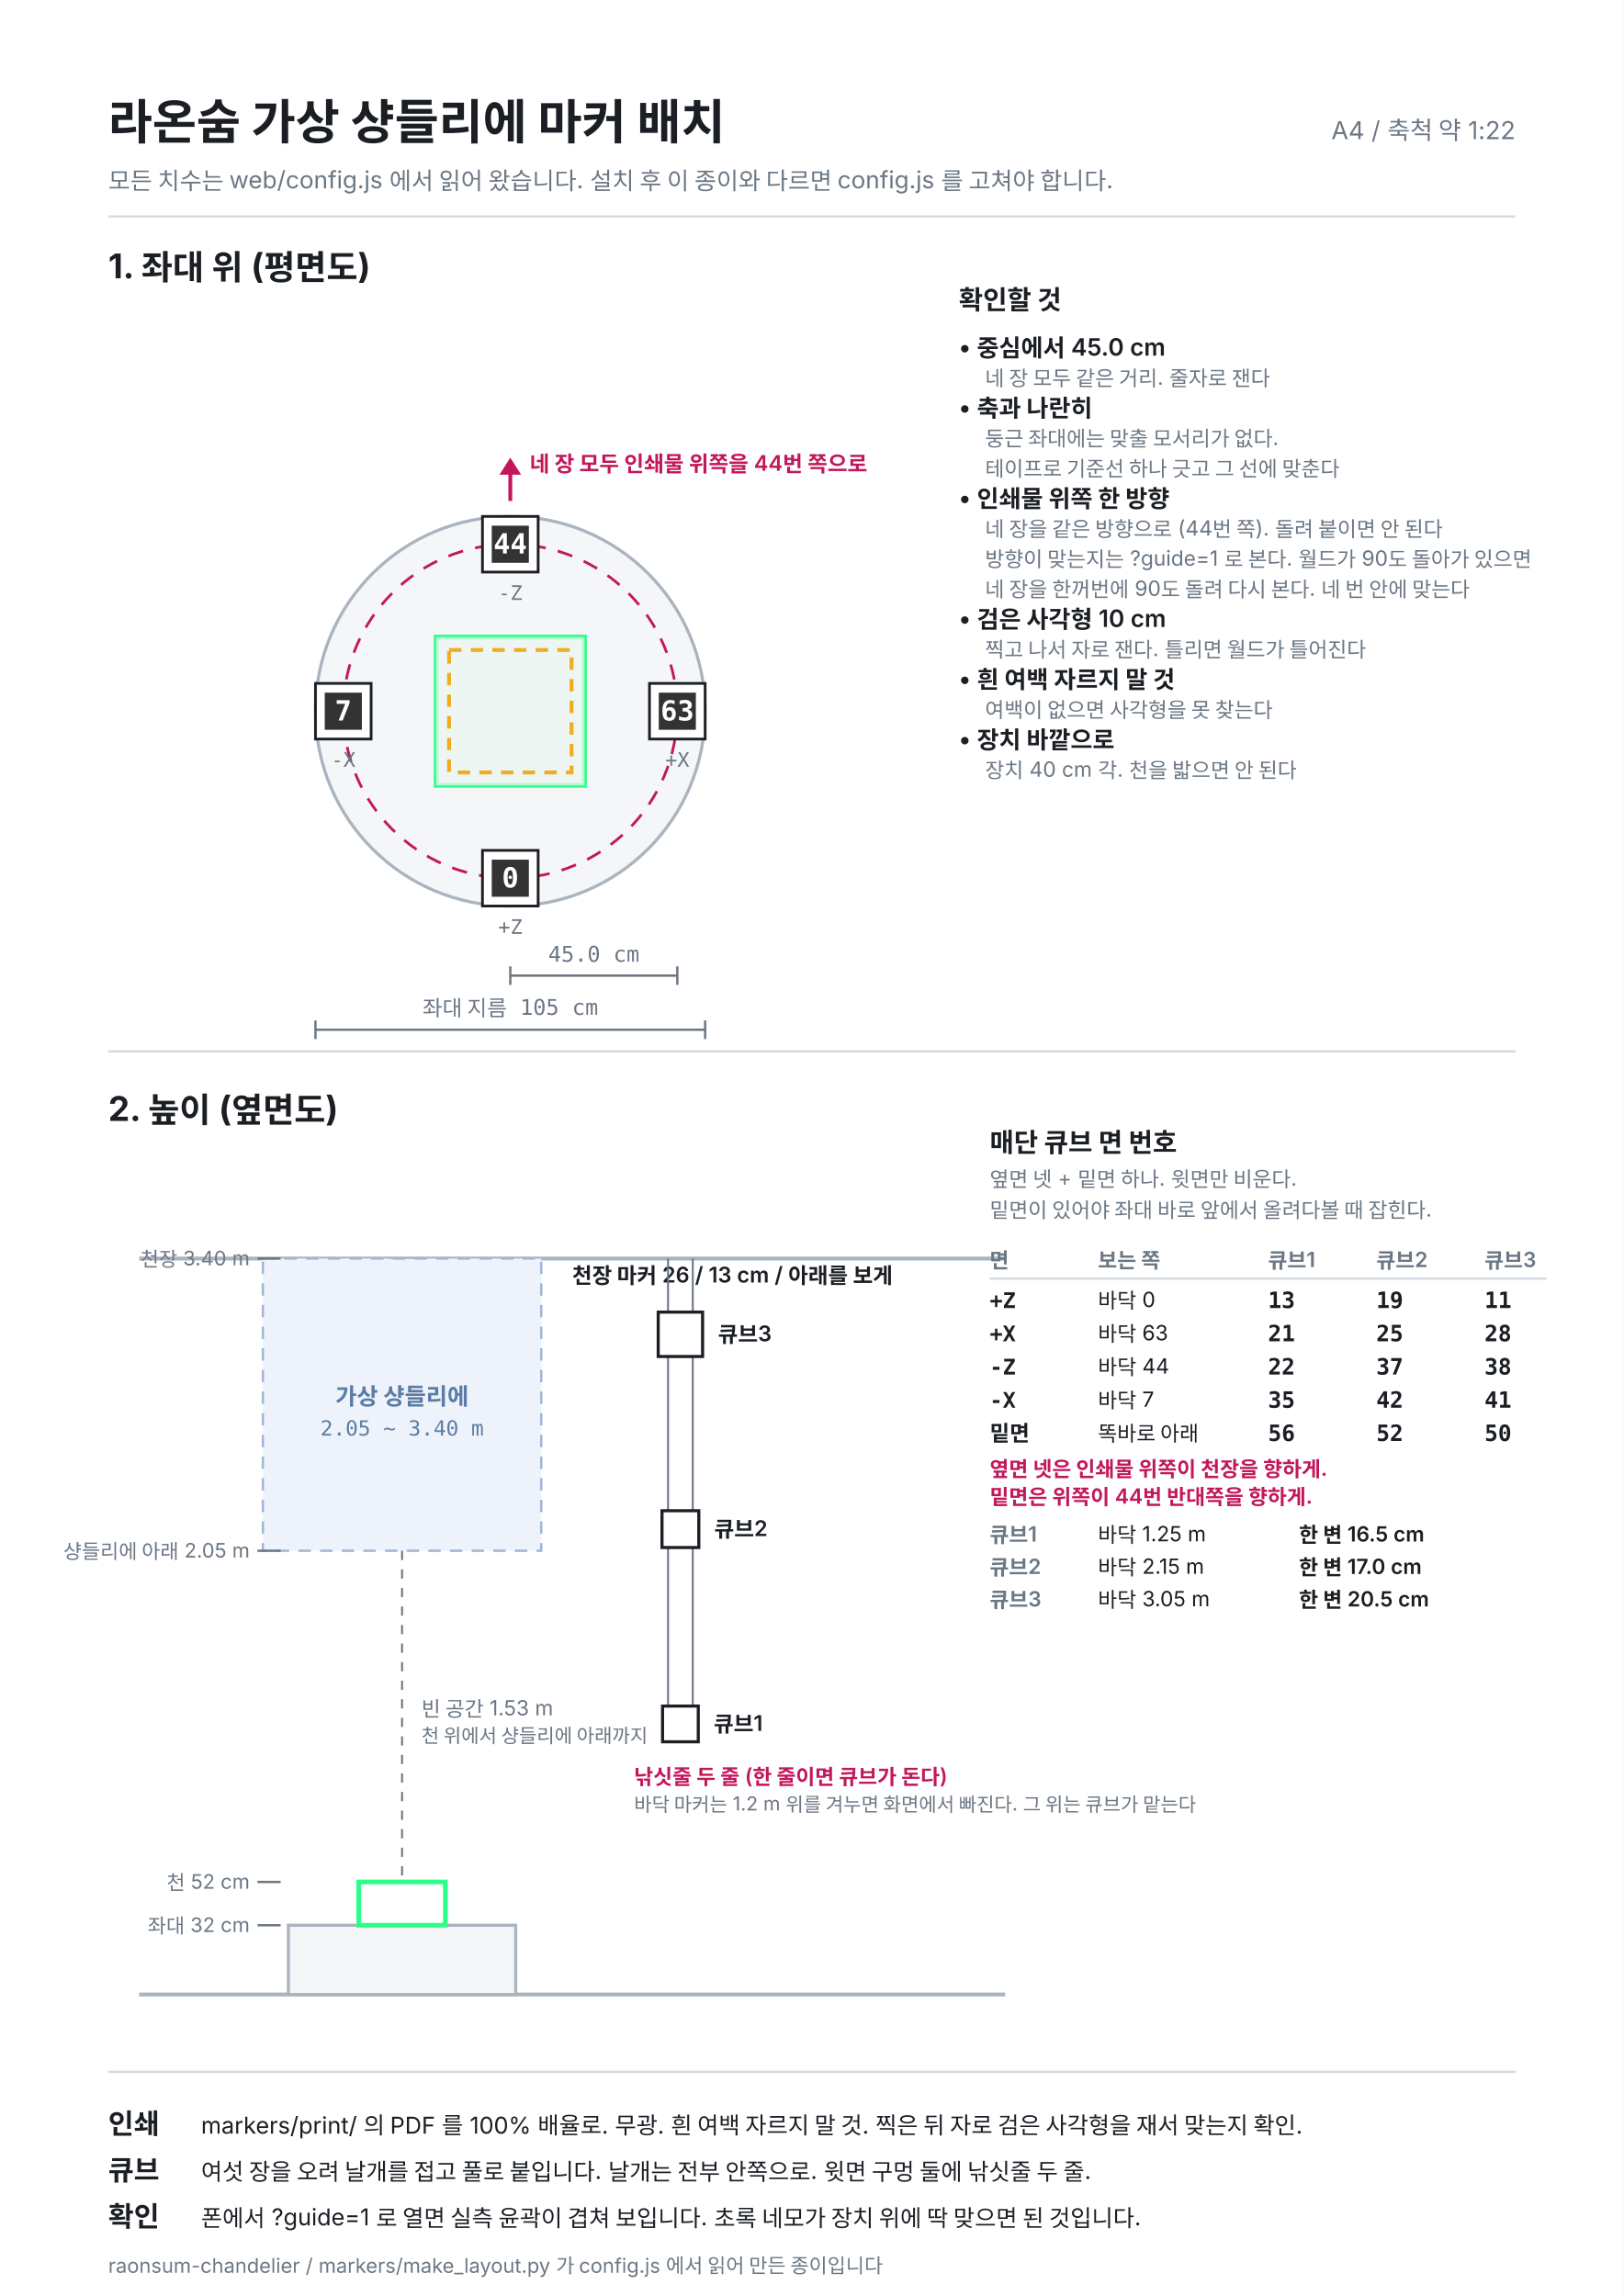
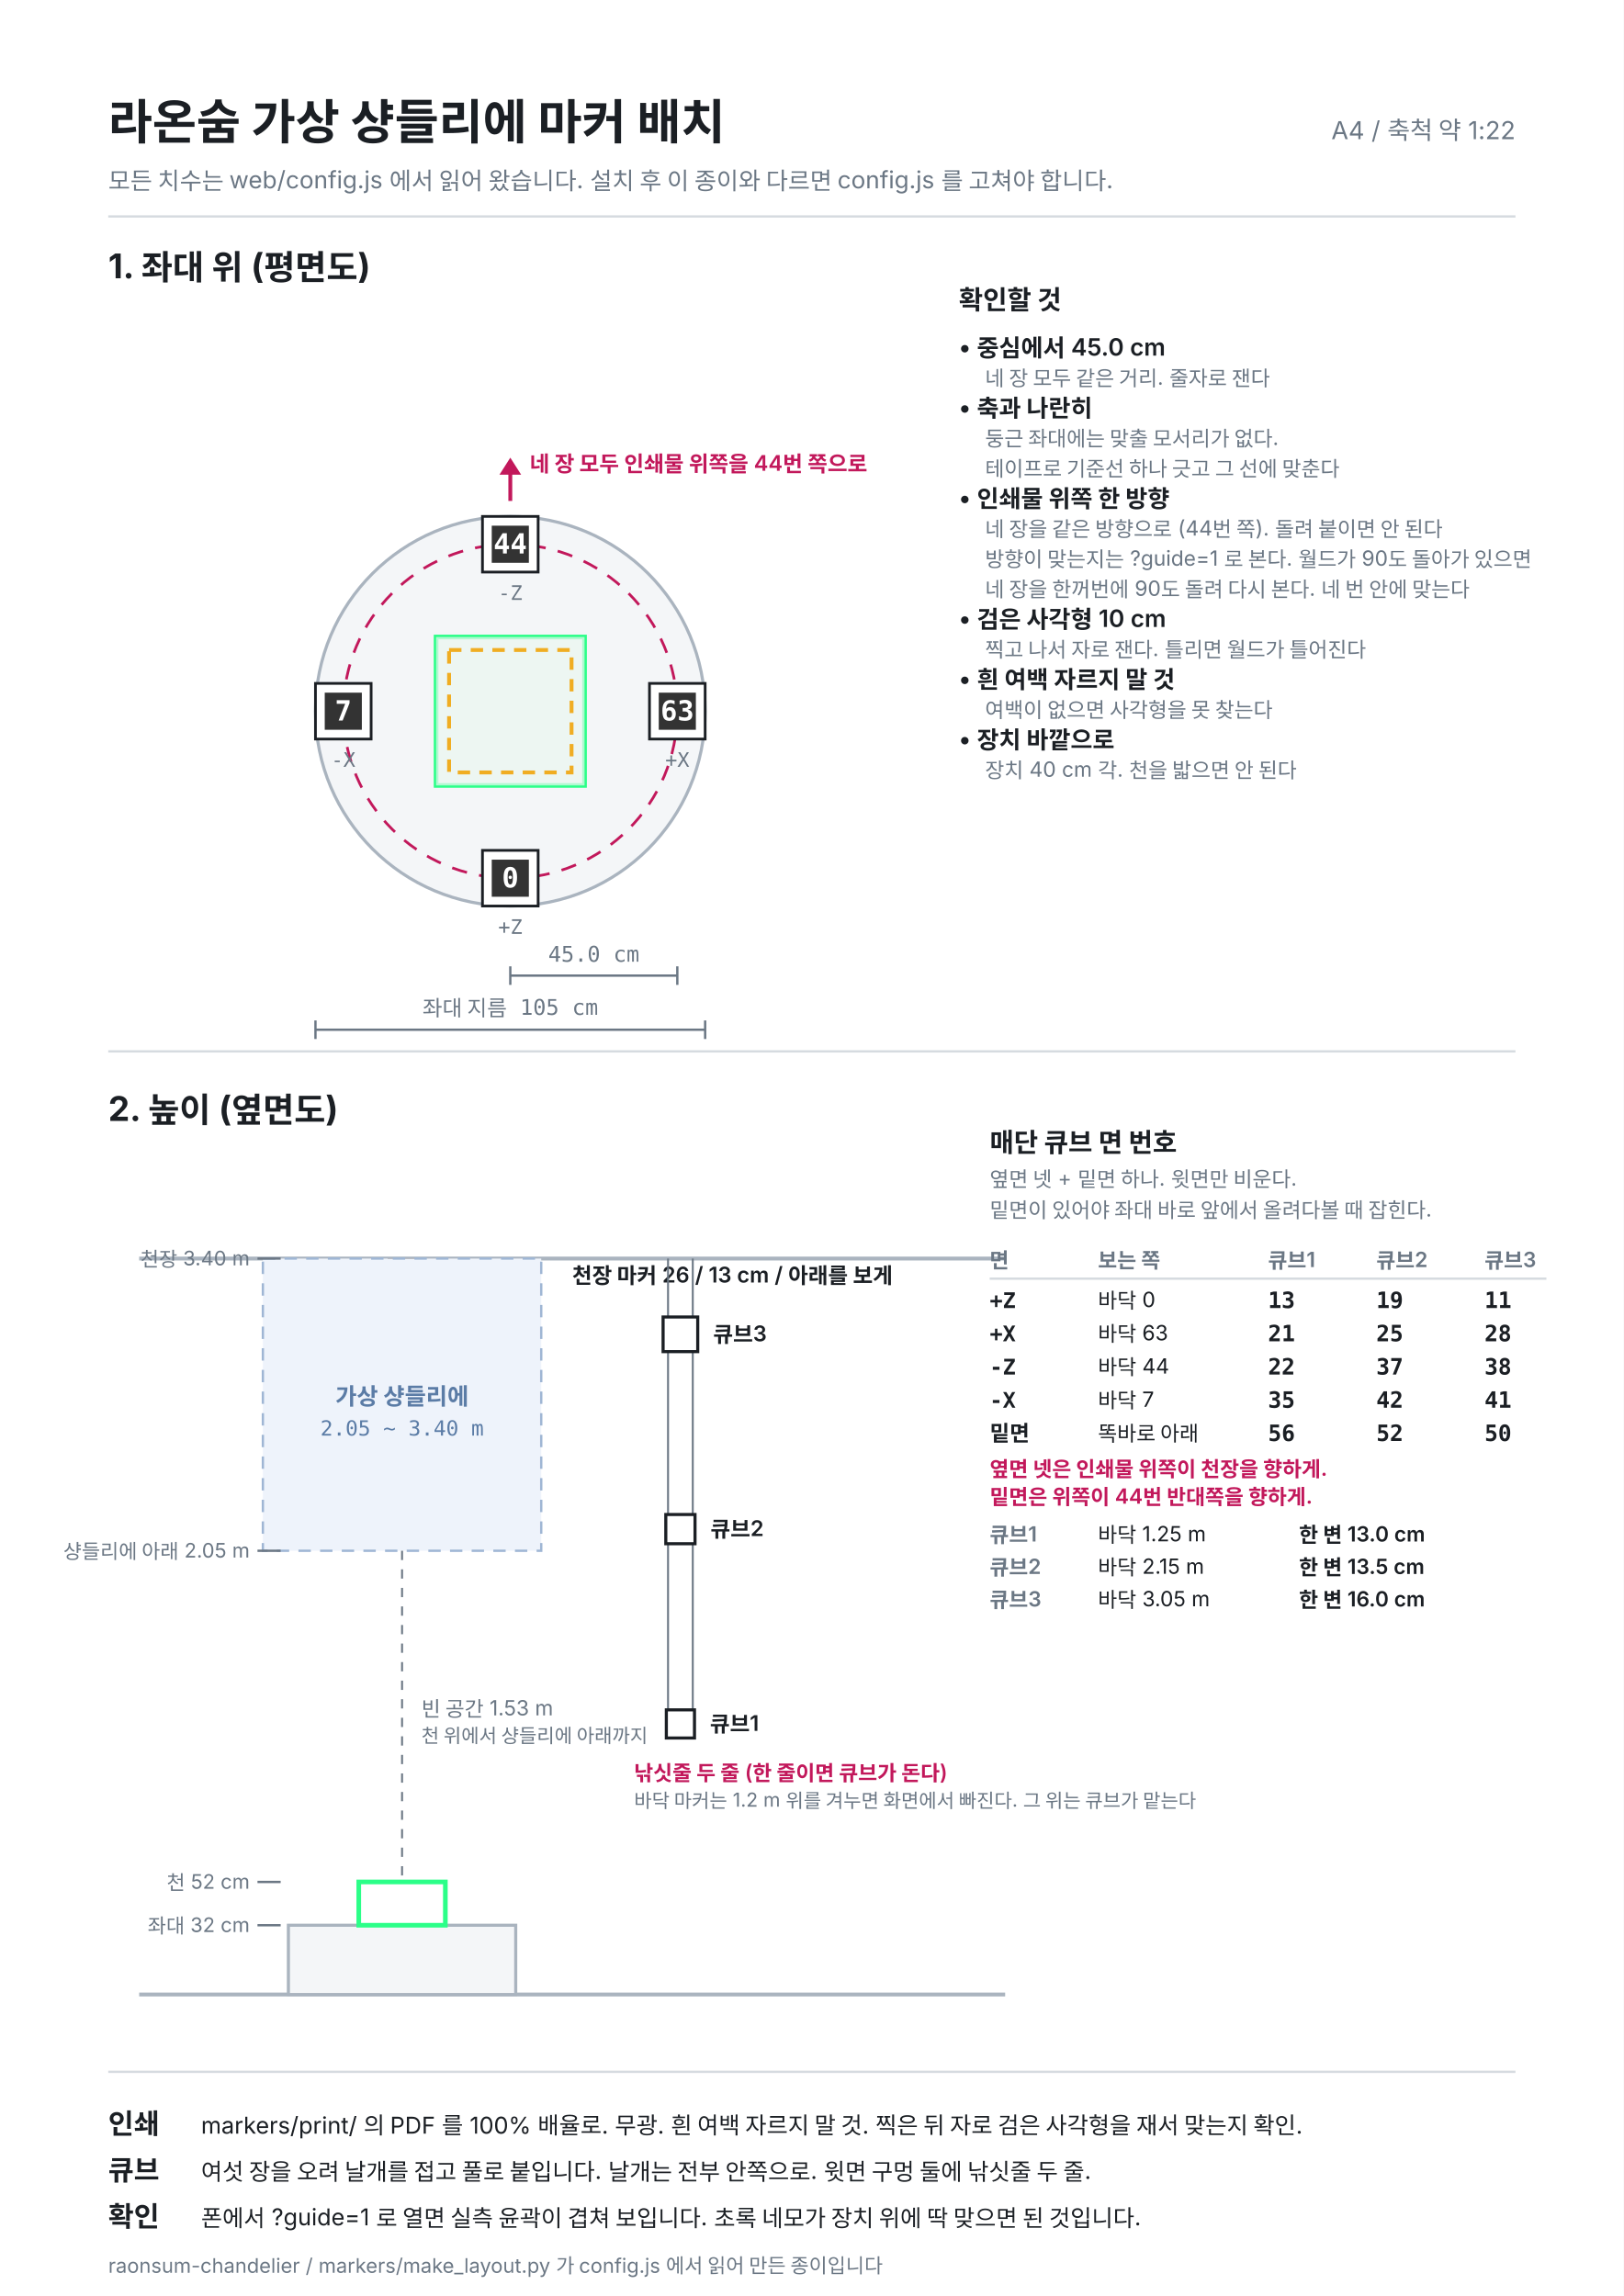
<svg xmlns="http://www.w3.org/2000/svg" width="210.0mm" height="297.0mm" viewBox="0 0 210.0 297.0">
  <rect width="210.0" height="297.0" fill="#fff" />
  <text x="14.00" y="18.00" font-size="6.2" fill="#1b1f24" font-weight="700" text-anchor="start" font-family="-apple-system, 'Apple SD Gothic Neo', 'Noto Sans KR', sans-serif">라온숨 가상 샹들리에   마커 배치</text>
  <text x="196.00" y="18.00" font-size="3.2" fill="#6b7784" font-weight="400" text-anchor="end" font-family="-apple-system, 'Apple SD Gothic Neo', 'Noto Sans KR', sans-serif">A4 / 축척 약 1:22</text>
  <text x="14.00" y="24.50" font-size="3.1" fill="#6b7784" font-weight="400" text-anchor="start" font-family="-apple-system, 'Apple SD Gothic Neo', 'Noto Sans KR', sans-serif">모든 치수는 web/config.js 에서 읽어 왔습니다. 설치 후 이 종이와 다르면 config.js 를 고쳐야 합니다.</text>
  <line x1="14" y1="28" x2="196.0" y2="28" stroke="#d6dbe0" stroke-width="0.3" />
  <text x="14.00" y="36.00" font-size="4.4" fill="#1b1f24" font-weight="700" text-anchor="start" font-family="-apple-system, 'Apple SD Gothic Neo', 'Noto Sans KR', sans-serif">1. 좌대 위 (평면도)</text>
  <circle cx="66.0" cy="92.0" r="25.20" fill="#f4f6f8" stroke="#aab4bf" stroke-width="0.4" />
  <rect x="56.40" y="82.40" width="19.20" height="19.20" fill="none" stroke="#2bff88" stroke-width="0.6" />
  <rect x="56.40" y="82.40" width="19.20" height="19.20" fill="#e9f7ef" opacity="0.7" />
  <rect x="58.08" y="84.08" width="15.84" height="15.84" fill="none" stroke="#f0ad22" stroke-width="0.5" stroke-dasharray="1.6 1.2" />
  <circle cx="66.0" cy="92.0" r="21.60" fill="none" stroke="#c2185b" stroke-width="0.35" stroke-dasharray="2 1.6" />
  <rect x="62.40" y="110.00" width="7.20" height="7.20" fill="#fff" stroke="#1b1f24" stroke-width="0.35" />
  <rect x="63.60" y="111.20" width="4.80" height="4.80" fill="#333" />
  <text x="66.00" y="114.80" font-size="3.6" fill="#fff" font-weight="700" text-anchor="middle" font-family="ui-monospace, SFMono-Regular, Menlo, monospace">0</text>
  <text x="66.00" y="120.80" font-size="2.6" fill="#6b7784" font-weight="400" text-anchor="middle" font-family="ui-monospace, SFMono-Regular, Menlo, monospace">+Z</text>
  <rect x="40.80" y="88.40" width="7.20" height="7.20" fill="#fff" stroke="#1b1f24" stroke-width="0.35" />
  <rect x="42.00" y="89.60" width="4.80" height="4.80" fill="#333" />
  <text x="44.40" y="93.20" font-size="3.6" fill="#fff" font-weight="700" text-anchor="middle" font-family="ui-monospace, SFMono-Regular, Menlo, monospace">7</text>
  <text x="44.40" y="99.20" font-size="2.6" fill="#6b7784" font-weight="400" text-anchor="middle" font-family="ui-monospace, SFMono-Regular, Menlo, monospace">-X</text>
  <rect x="62.40" y="66.80" width="7.20" height="7.20" fill="#fff" stroke="#1b1f24" stroke-width="0.35" />
  <rect x="63.60" y="68.00" width="4.80" height="4.80" fill="#333" />
  <text x="66.00" y="71.60" font-size="3.6" fill="#fff" font-weight="700" text-anchor="middle" font-family="ui-monospace, SFMono-Regular, Menlo, monospace">44</text>
  <text x="66.00" y="77.60" font-size="2.6" fill="#6b7784" font-weight="400" text-anchor="middle" font-family="ui-monospace, SFMono-Regular, Menlo, monospace">-Z</text>
  <rect x="84.00" y="88.40" width="7.20" height="7.20" fill="#fff" stroke="#1b1f24" stroke-width="0.35" />
  <rect x="85.20" y="89.60" width="4.80" height="4.80" fill="#333" />
  <text x="87.60" y="93.20" font-size="3.6" fill="#fff" font-weight="700" text-anchor="middle" font-family="ui-monospace, SFMono-Regular, Menlo, monospace">63</text>
  <text x="87.60" y="99.20" font-size="2.6" fill="#6b7784" font-weight="400" text-anchor="middle" font-family="ui-monospace, SFMono-Regular, Menlo, monospace">+X</text>
  <line x1="66.0" y1="64.80" x2="66.0" y2="59.80" stroke="#c2185b" stroke-width="0.5" />
  <path d="M 64.60 61.40 L 66.00 59.20 L 67.40 61.40 Z" fill="#c2185b" />
  <text x="68.50" y="61.00" font-size="2.8" fill="#c2185b" font-weight="600" text-anchor="start" font-family="-apple-system, 'Apple SD Gothic Neo', 'Noto Sans KR', sans-serif">네 장 모두 인쇄물 위쪽을 44번 쪽으로</text>
  <line x1="66.00" y1="126.20" x2="87.60" y2="126.20" stroke="#6b7784" stroke-width="0.3" />
  <line x1="66.00" y1="125.00" x2="66.00" y2="127.40" stroke="#6b7784" stroke-width="0.3" />
  <line x1="87.60" y1="125.00" x2="87.60" y2="127.40" stroke="#6b7784" stroke-width="0.3" />
  <text x="76.80" y="124.40" font-size="2.8" fill="#6b7784" font-weight="400" text-anchor="middle" font-family="ui-monospace, SFMono-Regular, Menlo, monospace">45.0 cm</text>
  <line x1="40.80" y1="133.20" x2="91.20" y2="133.20" stroke="#6b7784" stroke-width="0.3" />
  <line x1="40.80" y1="132.00" x2="40.80" y2="134.40" stroke="#6b7784" stroke-width="0.3" />
  <line x1="91.20" y1="132.00" x2="91.20" y2="134.40" stroke="#6b7784" stroke-width="0.3" />
  <text x="66.00" y="131.40" font-size="2.8" fill="#6b7784" font-weight="400" text-anchor="middle" font-family="ui-monospace, SFMono-Regular, Menlo, monospace">좌대 지름 105 cm</text>
  <text x="124.00" y="40.00" font-size="3.4" fill="#1b1f24" font-weight="700" text-anchor="start" font-family="-apple-system, 'Apple SD Gothic Neo', 'Noto Sans KR', sans-serif">확인할 것</text>
  <text x="124.00" y="46.00" font-size="3.1" fill="#1b1f24" font-weight="600" text-anchor="start" font-family="-apple-system, 'Apple SD Gothic Neo', 'Noto Sans KR', sans-serif">•  중심에서 45.0 cm</text>
  <text x="127.40" y="49.90" font-size="2.7" fill="#6b7784" font-weight="400" text-anchor="start" font-family="-apple-system, 'Apple SD Gothic Neo', 'Noto Sans KR', sans-serif">네 장 모두 같은 거리. 줄자로 잰다</text>
  <text x="124.00" y="53.80" font-size="3.1" fill="#1b1f24" font-weight="600" text-anchor="start" font-family="-apple-system, 'Apple SD Gothic Neo', 'Noto Sans KR', sans-serif">•  축과 나란히</text>
  <text x="127.40" y="57.70" font-size="2.7" fill="#6b7784" font-weight="400" text-anchor="start" font-family="-apple-system, 'Apple SD Gothic Neo', 'Noto Sans KR', sans-serif">둥근 좌대에는 맞출 모서리가 없다.</text>
  <text x="127.40" y="61.60" font-size="2.7" fill="#6b7784" font-weight="400" text-anchor="start" font-family="-apple-system, 'Apple SD Gothic Neo', 'Noto Sans KR', sans-serif">테이프로 기준선 하나 긋고 그 선에 맞춘다</text>
  <text x="124.00" y="65.50" font-size="3.1" fill="#1b1f24" font-weight="600" text-anchor="start" font-family="-apple-system, 'Apple SD Gothic Neo', 'Noto Sans KR', sans-serif">•  인쇄물 위쪽 한 방향</text>
  <text x="127.40" y="69.40" font-size="2.7" fill="#6b7784" font-weight="400" text-anchor="start" font-family="-apple-system, 'Apple SD Gothic Neo', 'Noto Sans KR', sans-serif">네 장을 같은 방향으로 (44번 쪽). 돌려 붙이면 안 된다</text>
  <text x="127.40" y="73.30" font-size="2.7" fill="#6b7784" font-weight="400" text-anchor="start" font-family="-apple-system, 'Apple SD Gothic Neo', 'Noto Sans KR', sans-serif">방향이 맞는지는 ?guide=1 로 본다. 월드가 90도 돌아가 있으면</text>
  <text x="127.40" y="77.20" font-size="2.7" fill="#6b7784" font-weight="400" text-anchor="start" font-family="-apple-system, 'Apple SD Gothic Neo', 'Noto Sans KR', sans-serif">네 장을 한꺼번에 90도 돌려 다시 본다. 네 번 안에 맞는다</text>
  <text x="124.00" y="81.10" font-size="3.1" fill="#1b1f24" font-weight="600" text-anchor="start" font-family="-apple-system, 'Apple SD Gothic Neo', 'Noto Sans KR', sans-serif">•  검은 사각형 10 cm</text>
  <text x="127.40" y="85.00" font-size="2.7" fill="#6b7784" font-weight="400" text-anchor="start" font-family="-apple-system, 'Apple SD Gothic Neo', 'Noto Sans KR', sans-serif">찍고 나서 자로 잰다. 틀리면 월드가 틀어진다</text>
  <text x="124.00" y="88.90" font-size="3.1" fill="#1b1f24" font-weight="600" text-anchor="start" font-family="-apple-system, 'Apple SD Gothic Neo', 'Noto Sans KR', sans-serif">•  흰 여백 자르지 말 것</text>
  <text x="127.40" y="92.80" font-size="2.7" fill="#6b7784" font-weight="400" text-anchor="start" font-family="-apple-system, 'Apple SD Gothic Neo', 'Noto Sans KR', sans-serif">여백이 없으면 사각형을 못 찾는다</text>
  <text x="124.00" y="96.70" font-size="3.1" fill="#1b1f24" font-weight="600" text-anchor="start" font-family="-apple-system, 'Apple SD Gothic Neo', 'Noto Sans KR', sans-serif">•  장치 바깥으로</text>
  <text x="127.40" y="100.60" font-size="2.7" fill="#6b7784" font-weight="400" text-anchor="start" font-family="-apple-system, 'Apple SD Gothic Neo', 'Noto Sans KR', sans-serif">장치 40 cm 각. 천을 밟으면 안 된다</text>
  <line x1="14" y1="136" x2="196.0" y2="136" stroke="#d6dbe0" stroke-width="0.3" />
  <text x="14.00" y="145.00" font-size="4.4" fill="#1b1f24" font-weight="700" text-anchor="start" font-family="-apple-system, 'Apple SD Gothic Neo', 'Noto Sans KR', sans-serif">2. 높이 (옆면도)</text>
  <line x1="18" y1="258.0" x2="130.0" y2="258.0" stroke="#aab4bf" stroke-width="0.5" />
  <rect x="37.30" y="249.04" width="29.40" height="8.96" fill="#f4f6f8" stroke="#aab4bf" stroke-width="0.4" />
  <rect x="46.40" y="243.44" width="11.20" height="5.60" fill="none" stroke="#2bff88" stroke-width="0.6" />
  <line x1="18" y1="162.80" x2="130.0" y2="162.80" stroke="#aab4bf" stroke-width="0.5" />
  <rect x="50.14" y="162.80" width="3.72" height="1.6" fill="#333" />
  <text x="74.00" y="166.00" font-size="2.8" fill="#1b1f24" font-weight="600" text-anchor="start" font-family="-apple-system, 'Apple SD Gothic Neo', 'Noto Sans KR', sans-serif">천장 마커 26 / 13 cm / 아래를 보게</text>
  <rect x="34.00" y="162.80" width="36" height="37.80" fill="#eef3fb" stroke="#9fb6d4" stroke-width="0.3" stroke-dasharray="1.6 1.2" />
  <text x="52.00" y="181.70" font-size="3.0" fill="#5b7ca6" font-weight="600" text-anchor="middle" font-family="-apple-system, 'Apple SD Gothic Neo', 'Noto Sans KR', sans-serif">가상 샹들리에</text>
  <text x="52.00" y="185.70" font-size="2.7" fill="#5b7ca6" font-weight="400" text-anchor="middle" font-family="ui-monospace, SFMono-Regular, Menlo, monospace">2.05 ~ 3.40 m</text>
  <line x1="52.00" y1="200.60" x2="52.00" y2="243.44" stroke="#6b7784" stroke-width="0.25" stroke-dasharray="1.2 1.2" />
  <text x="54.50" y="222.02" font-size="2.7" fill="#6b7784" font-weight="400" text-anchor="start" font-family="-apple-system, 'Apple SD Gothic Neo', 'Noto Sans KR', sans-serif">빈 공간 1.53 m</text>
  <text x="54.50" y="225.42" font-size="2.5" fill="#6b7784" font-weight="400" text-anchor="start" font-family="-apple-system, 'Apple SD Gothic Neo', 'Noto Sans KR', sans-serif">천 위에서 샹들리에 아래까지</text>
-   <line x1="86.40" y1="162.80" x2="86.40" y2="225.31" stroke="#6b7784" stroke-width="0.25" />
-   <line x1="89.60" y1="162.80" x2="89.60" y2="225.31" stroke="#6b7784" stroke-width="0.25" />
-   <rect x="85.69" y="220.69" width="4.62" height="4.62" fill="#fff" stroke="#1b1f24" stroke-width="0.4" />
-   <text x="92.31" y="224.00" font-size="2.8" fill="#1b1f24" font-weight="600" text-anchor="start" font-family="-apple-system, 'Apple SD Gothic Neo', 'Noto Sans KR', sans-serif">큐브1</text>
-   <rect x="85.62" y="195.42" width="4.76" height="4.76" fill="#fff" stroke="#1b1f24" stroke-width="0.4" />
-   <text x="92.38" y="198.80" font-size="2.8" fill="#1b1f24" font-weight="600" text-anchor="start" font-family="-apple-system, 'Apple SD Gothic Neo', 'Noto Sans KR', sans-serif">큐브2</text>
-   <rect x="85.13" y="169.73" width="5.74" height="5.74" fill="#fff" stroke="#1b1f24" stroke-width="0.4" />
-   <text x="92.87" y="173.60" font-size="2.8" fill="#1b1f24" font-weight="600" text-anchor="start" font-family="-apple-system, 'Apple SD Gothic Neo', 'Noto Sans KR', sans-serif">큐브3</text>
-   <text x="82.00" y="230.81" font-size="2.7" fill="#c2185b" font-weight="600" text-anchor="start" font-family="-apple-system, 'Apple SD Gothic Neo', 'Noto Sans KR', sans-serif">낚싯줄 두 줄 (한 줄이면 큐브가 돈다)</text>
-   <text x="82.00" y="234.31" font-size="2.5" fill="#6b7784" font-weight="400" text-anchor="start" font-family="-apple-system, 'Apple SD Gothic Neo', 'Noto Sans KR', sans-serif">바닥 마커는 1.2 m 위를 겨누면 화면에서 빠진다. 그 위는 큐브가 맡는다</text>
+   <line x1="86.40" y1="162.80" x2="86.40" y2="224.82" stroke="#6b7784" stroke-width="0.25" />
+   <line x1="89.60" y1="162.80" x2="89.60" y2="224.82" stroke="#6b7784" stroke-width="0.25" />
+   <rect x="86.18" y="221.18" width="3.64" height="3.64" fill="#fff" stroke="#1b1f24" stroke-width="0.4" />
+   <text x="91.82" y="224.00" font-size="2.8" fill="#1b1f24" font-weight="600" text-anchor="start" font-family="-apple-system, 'Apple SD Gothic Neo', 'Noto Sans KR', sans-serif">큐브1</text>
+   <rect x="86.11" y="195.91" width="3.78" height="3.78" fill="#fff" stroke="#1b1f24" stroke-width="0.4" />
+   <text x="91.89" y="198.80" font-size="2.8" fill="#1b1f24" font-weight="600" text-anchor="start" font-family="-apple-system, 'Apple SD Gothic Neo', 'Noto Sans KR', sans-serif">큐브2</text>
+   <rect x="85.76" y="170.36" width="4.48" height="4.48" fill="#fff" stroke="#1b1f24" stroke-width="0.4" />
+   <text x="92.24" y="173.60" font-size="2.8" fill="#1b1f24" font-weight="600" text-anchor="start" font-family="-apple-system, 'Apple SD Gothic Neo', 'Noto Sans KR', sans-serif">큐브3</text>
+   <text x="82.00" y="230.32" font-size="2.7" fill="#c2185b" font-weight="600" text-anchor="start" font-family="-apple-system, 'Apple SD Gothic Neo', 'Noto Sans KR', sans-serif">낚싯줄 두 줄 (한 줄이면 큐브가 돈다)</text>
+   <text x="82.00" y="233.82" font-size="2.5" fill="#6b7784" font-weight="400" text-anchor="start" font-family="-apple-system, 'Apple SD Gothic Neo', 'Noto Sans KR', sans-serif">바닥 마커는 1.2 m 위를 겨누면 화면에서 빠진다. 그 위는 큐브가 맡는다</text>
  <line x1="33.30" y1="249.04" x2="36.30" y2="249.04" stroke="#6b7784" stroke-width="0.3" />
  <text x="32.30" y="250.04" font-size="2.6" fill="#6b7784" font-weight="400" text-anchor="end" font-family="-apple-system, 'Apple SD Gothic Neo', 'Noto Sans KR', sans-serif">좌대 32 cm</text>
  <line x1="33.30" y1="243.44" x2="36.30" y2="243.44" stroke="#6b7784" stroke-width="0.3" />
  <text x="32.30" y="244.44" font-size="2.6" fill="#6b7784" font-weight="400" text-anchor="end" font-family="-apple-system, 'Apple SD Gothic Neo', 'Noto Sans KR', sans-serif">천 52 cm</text>
  <line x1="33.30" y1="200.60" x2="36.30" y2="200.60" stroke="#6b7784" stroke-width="0.3" />
  <text x="32.30" y="201.60" font-size="2.6" fill="#6b7784" font-weight="400" text-anchor="end" font-family="-apple-system, 'Apple SD Gothic Neo', 'Noto Sans KR', sans-serif">샹들리에 아래 2.05 m</text>
  <line x1="33.30" y1="162.80" x2="36.30" y2="162.80" stroke="#6b7784" stroke-width="0.3" />
  <text x="32.30" y="163.80" font-size="2.6" fill="#6b7784" font-weight="400" text-anchor="end" font-family="-apple-system, 'Apple SD Gothic Neo', 'Noto Sans KR', sans-serif">천장 3.40 m</text>
  <text x="128.00" y="149.00" font-size="3.4" fill="#1b1f24" font-weight="700" text-anchor="start" font-family="-apple-system, 'Apple SD Gothic Neo', 'Noto Sans KR', sans-serif">매단 큐브 면 번호</text>
  <text x="128.00" y="153.50" font-size="2.7" fill="#6b7784" font-weight="400" text-anchor="start" font-family="-apple-system, 'Apple SD Gothic Neo', 'Noto Sans KR', sans-serif">옆면 넷 + 밑면 하나. 윗면만 비운다.</text>
  <text x="128.00" y="157.50" font-size="2.7" fill="#6b7784" font-weight="400" text-anchor="start" font-family="-apple-system, 'Apple SD Gothic Neo', 'Noto Sans KR', sans-serif">밑면이 있어야 좌대 바로 앞에서 올려다볼 때 잡힌다.</text>
  <text x="128.00" y="164.00" font-size="2.7" fill="#6b7784" font-weight="600" text-anchor="start" font-family="-apple-system, 'Apple SD Gothic Neo', 'Noto Sans KR', sans-serif">면</text>
  <text x="142.00" y="164.00" font-size="2.7" fill="#6b7784" font-weight="600" text-anchor="start" font-family="-apple-system, 'Apple SD Gothic Neo', 'Noto Sans KR', sans-serif">보는 쪽</text>
  <text x="164.00" y="164.00" font-size="2.7" fill="#6b7784" font-weight="600" text-anchor="start" font-family="-apple-system, 'Apple SD Gothic Neo', 'Noto Sans KR', sans-serif">큐브1</text>
  <text x="178.00" y="164.00" font-size="2.7" fill="#6b7784" font-weight="600" text-anchor="start" font-family="-apple-system, 'Apple SD Gothic Neo', 'Noto Sans KR', sans-serif">큐브2</text>
  <text x="192.00" y="164.00" font-size="2.7" fill="#6b7784" font-weight="600" text-anchor="start" font-family="-apple-system, 'Apple SD Gothic Neo', 'Noto Sans KR', sans-serif">큐브3</text>
  <line x1="128" y1="165.4" x2="200" y2="165.4" stroke="#d6dbe0" stroke-width="0.3" />
  <text x="128.00" y="169.20" font-size="2.8" fill="#1b1f24" font-weight="600" text-anchor="start" font-family="ui-monospace, SFMono-Regular, Menlo, monospace">+Z</text>
  <text x="142.00" y="169.20" font-size="2.7" fill="#1b1f24" font-weight="400" text-anchor="start" font-family="-apple-system, 'Apple SD Gothic Neo', 'Noto Sans KR', sans-serif">바닥 0</text>
  <text x="164.00" y="169.20" font-size="2.9" fill="#1b1f24" font-weight="600" text-anchor="start" font-family="ui-monospace, SFMono-Regular, Menlo, monospace">13</text>
  <text x="178.00" y="169.20" font-size="2.9" fill="#1b1f24" font-weight="600" text-anchor="start" font-family="ui-monospace, SFMono-Regular, Menlo, monospace">19</text>
  <text x="192.00" y="169.20" font-size="2.9" fill="#1b1f24" font-weight="600" text-anchor="start" font-family="ui-monospace, SFMono-Regular, Menlo, monospace">11</text>
  <text x="128.00" y="173.50" font-size="2.8" fill="#1b1f24" font-weight="600" text-anchor="start" font-family="ui-monospace, SFMono-Regular, Menlo, monospace">+X</text>
  <text x="142.00" y="173.50" font-size="2.7" fill="#1b1f24" font-weight="400" text-anchor="start" font-family="-apple-system, 'Apple SD Gothic Neo', 'Noto Sans KR', sans-serif">바닥 63</text>
  <text x="164.00" y="173.50" font-size="2.9" fill="#1b1f24" font-weight="600" text-anchor="start" font-family="ui-monospace, SFMono-Regular, Menlo, monospace">21</text>
  <text x="178.00" y="173.50" font-size="2.9" fill="#1b1f24" font-weight="600" text-anchor="start" font-family="ui-monospace, SFMono-Regular, Menlo, monospace">25</text>
  <text x="192.00" y="173.50" font-size="2.9" fill="#1b1f24" font-weight="600" text-anchor="start" font-family="ui-monospace, SFMono-Regular, Menlo, monospace">28</text>
  <text x="128.00" y="177.80" font-size="2.8" fill="#1b1f24" font-weight="600" text-anchor="start" font-family="ui-monospace, SFMono-Regular, Menlo, monospace">-Z</text>
  <text x="142.00" y="177.80" font-size="2.7" fill="#1b1f24" font-weight="400" text-anchor="start" font-family="-apple-system, 'Apple SD Gothic Neo', 'Noto Sans KR', sans-serif">바닥 44</text>
  <text x="164.00" y="177.80" font-size="2.9" fill="#1b1f24" font-weight="600" text-anchor="start" font-family="ui-monospace, SFMono-Regular, Menlo, monospace">22</text>
  <text x="178.00" y="177.80" font-size="2.9" fill="#1b1f24" font-weight="600" text-anchor="start" font-family="ui-monospace, SFMono-Regular, Menlo, monospace">37</text>
  <text x="192.00" y="177.80" font-size="2.9" fill="#1b1f24" font-weight="600" text-anchor="start" font-family="ui-monospace, SFMono-Regular, Menlo, monospace">38</text>
  <text x="128.00" y="182.10" font-size="2.8" fill="#1b1f24" font-weight="600" text-anchor="start" font-family="ui-monospace, SFMono-Regular, Menlo, monospace">-X</text>
  <text x="142.00" y="182.10" font-size="2.7" fill="#1b1f24" font-weight="400" text-anchor="start" font-family="-apple-system, 'Apple SD Gothic Neo', 'Noto Sans KR', sans-serif">바닥 7</text>
  <text x="164.00" y="182.10" font-size="2.9" fill="#1b1f24" font-weight="600" text-anchor="start" font-family="ui-monospace, SFMono-Regular, Menlo, monospace">35</text>
  <text x="178.00" y="182.10" font-size="2.9" fill="#1b1f24" font-weight="600" text-anchor="start" font-family="ui-monospace, SFMono-Regular, Menlo, monospace">42</text>
  <text x="192.00" y="182.10" font-size="2.9" fill="#1b1f24" font-weight="600" text-anchor="start" font-family="ui-monospace, SFMono-Regular, Menlo, monospace">41</text>
  <text x="128.00" y="186.40" font-size="2.8" fill="#1b1f24" font-weight="600" text-anchor="start" font-family="-apple-system, 'Apple SD Gothic Neo', 'Noto Sans KR', sans-serif">밑면</text>
  <text x="142.00" y="186.40" font-size="2.7" fill="#1b1f24" font-weight="400" text-anchor="start" font-family="-apple-system, 'Apple SD Gothic Neo', 'Noto Sans KR', sans-serif">똑바로 아래</text>
  <text x="164.00" y="186.40" font-size="2.9" fill="#1b1f24" font-weight="600" text-anchor="start" font-family="ui-monospace, SFMono-Regular, Menlo, monospace">56</text>
  <text x="178.00" y="186.40" font-size="2.9" fill="#1b1f24" font-weight="600" text-anchor="start" font-family="ui-monospace, SFMono-Regular, Menlo, monospace">52</text>
  <text x="192.00" y="186.40" font-size="2.9" fill="#1b1f24" font-weight="600" text-anchor="start" font-family="ui-monospace, SFMono-Regular, Menlo, monospace">50</text>
  <text x="128.00" y="191.00" font-size="2.7" fill="#c2185b" font-weight="600" text-anchor="start" font-family="-apple-system, 'Apple SD Gothic Neo', 'Noto Sans KR', sans-serif">옆면 넷은 인쇄물 위쪽이 천장을 향하게.</text>
  <text x="128.00" y="194.60" font-size="2.7" fill="#c2185b" font-weight="600" text-anchor="start" font-family="-apple-system, 'Apple SD Gothic Neo', 'Noto Sans KR', sans-serif">밑면은 위쪽이 44번 반대쪽을 향하게.</text>
  <text x="128.00" y="199.50" font-size="2.7" fill="#6b7784" font-weight="600" text-anchor="start" font-family="-apple-system, 'Apple SD Gothic Neo', 'Noto Sans KR', sans-serif">큐브1</text>
  <text x="142.00" y="199.50" font-size="2.7" fill="#1b1f24" font-weight="400" text-anchor="start" font-family="-apple-system, 'Apple SD Gothic Neo', 'Noto Sans KR', sans-serif">바닥 1.25 m</text>
-   <text x="168.00" y="199.50" font-size="2.7" fill="#1b1f24" font-weight="600" text-anchor="start" font-family="-apple-system, 'Apple SD Gothic Neo', 'Noto Sans KR', sans-serif">한 변 16.5 cm</text>
+   <text x="168.00" y="199.50" font-size="2.7" fill="#1b1f24" font-weight="600" text-anchor="start" font-family="-apple-system, 'Apple SD Gothic Neo', 'Noto Sans KR', sans-serif">한 변 13.0 cm</text>
  <text x="128.00" y="203.70" font-size="2.7" fill="#6b7784" font-weight="600" text-anchor="start" font-family="-apple-system, 'Apple SD Gothic Neo', 'Noto Sans KR', sans-serif">큐브2</text>
  <text x="142.00" y="203.70" font-size="2.7" fill="#1b1f24" font-weight="400" text-anchor="start" font-family="-apple-system, 'Apple SD Gothic Neo', 'Noto Sans KR', sans-serif">바닥 2.15 m</text>
-   <text x="168.00" y="203.70" font-size="2.7" fill="#1b1f24" font-weight="600" text-anchor="start" font-family="-apple-system, 'Apple SD Gothic Neo', 'Noto Sans KR', sans-serif">한 변 17.0 cm</text>
+   <text x="168.00" y="203.70" font-size="2.7" fill="#1b1f24" font-weight="600" text-anchor="start" font-family="-apple-system, 'Apple SD Gothic Neo', 'Noto Sans KR', sans-serif">한 변 13.5 cm</text>
  <text x="128.00" y="207.90" font-size="2.7" fill="#6b7784" font-weight="600" text-anchor="start" font-family="-apple-system, 'Apple SD Gothic Neo', 'Noto Sans KR', sans-serif">큐브3</text>
  <text x="142.00" y="207.90" font-size="2.7" fill="#1b1f24" font-weight="400" text-anchor="start" font-family="-apple-system, 'Apple SD Gothic Neo', 'Noto Sans KR', sans-serif">바닥 3.05 m</text>
-   <text x="168.00" y="207.90" font-size="2.7" fill="#1b1f24" font-weight="600" text-anchor="start" font-family="-apple-system, 'Apple SD Gothic Neo', 'Noto Sans KR', sans-serif">한 변 20.5 cm</text>
+   <text x="168.00" y="207.90" font-size="2.7" fill="#1b1f24" font-weight="600" text-anchor="start" font-family="-apple-system, 'Apple SD Gothic Neo', 'Noto Sans KR', sans-serif">한 변 16.0 cm</text>
  <line x1="14" y1="268" x2="196.0" y2="268" stroke="#d6dbe0" stroke-width="0.3" />
  <text x="14.00" y="276.00" font-size="3.6" fill="#1b1f24" font-weight="700" text-anchor="start" font-family="-apple-system, 'Apple SD Gothic Neo', 'Noto Sans KR', sans-serif">인쇄</text>
  <text x="26.00" y="276.00" font-size="3.0" fill="#1b1f24" font-weight="400" text-anchor="start" font-family="-apple-system, 'Apple SD Gothic Neo', 'Noto Sans KR', sans-serif">markers/print/ 의 PDF 를 100% 배율로. 무광. 흰 여백 자르지 말 것. 찍은 뒤 자로 검은 사각형을 재서 맞는지 확인.</text>
  <text x="14.00" y="282.00" font-size="3.6" fill="#1b1f24" font-weight="700" text-anchor="start" font-family="-apple-system, 'Apple SD Gothic Neo', 'Noto Sans KR', sans-serif">큐브</text>
  <text x="26.00" y="282.00" font-size="3.0" fill="#1b1f24" font-weight="400" text-anchor="start" font-family="-apple-system, 'Apple SD Gothic Neo', 'Noto Sans KR', sans-serif">여섯 장을 오려 날개를 접고 풀로 붙입니다. 날개는 전부 안쪽으로. 윗면 구멍 둘에 낚싯줄 두 줄.</text>
  <text x="14.00" y="288.00" font-size="3.6" fill="#1b1f24" font-weight="700" text-anchor="start" font-family="-apple-system, 'Apple SD Gothic Neo', 'Noto Sans KR', sans-serif">확인</text>
  <text x="26.00" y="288.00" font-size="3.0" fill="#1b1f24" font-weight="400" text-anchor="start" font-family="-apple-system, 'Apple SD Gothic Neo', 'Noto Sans KR', sans-serif">폰에서 ?guide=1 로 열면 실측 윤곽이 겹쳐 보입니다. 초록 네모가 장치 위에 딱 맞으면 된 것입니다.</text>
  <text x="14.00" y="294.00" font-size="2.6" fill="#6b7784" font-weight="400" text-anchor="start" font-family="-apple-system, 'Apple SD Gothic Neo', 'Noto Sans KR', sans-serif">raonsum-chandelier / markers/make_layout.py 가 config.js 에서 읽어 만든 종이입니다</text>
</svg>
